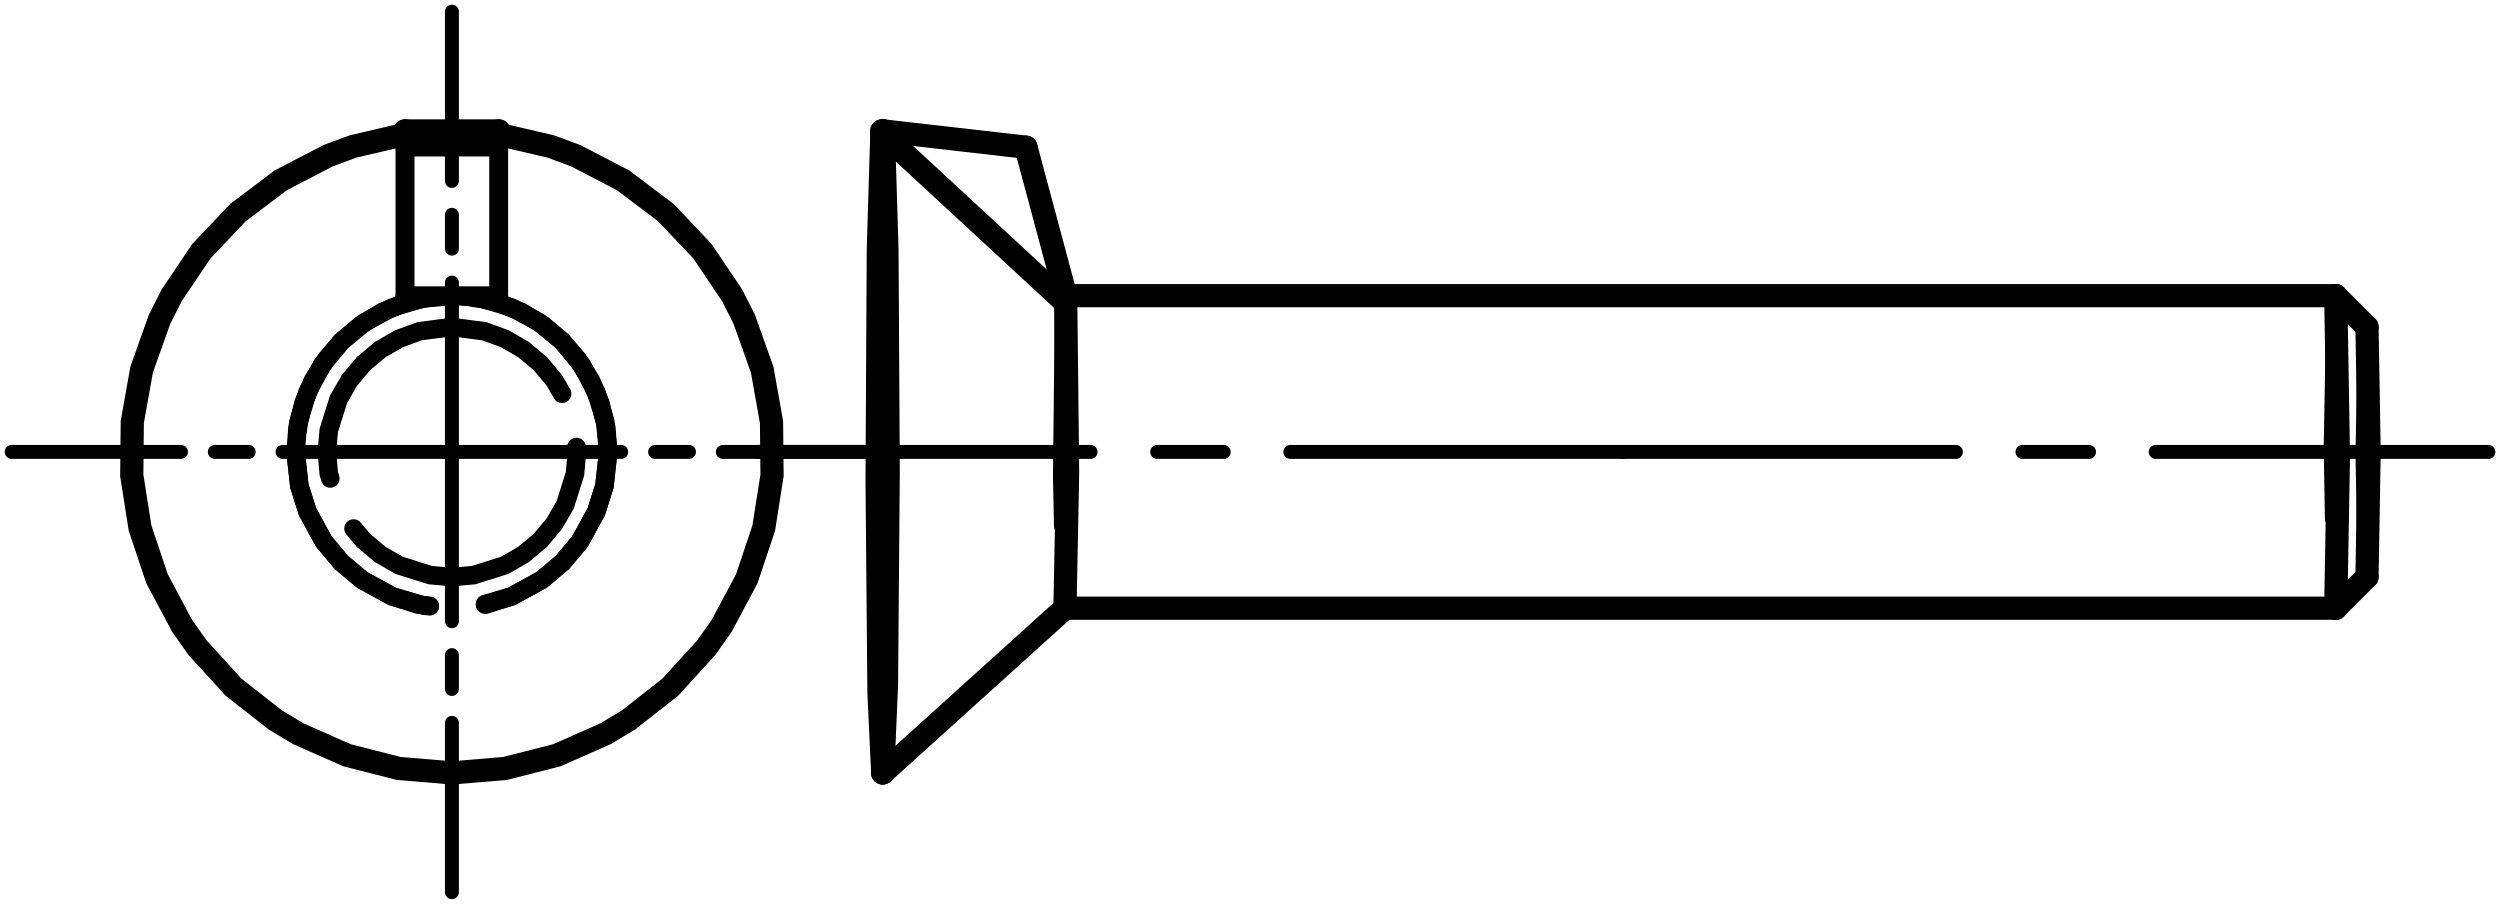
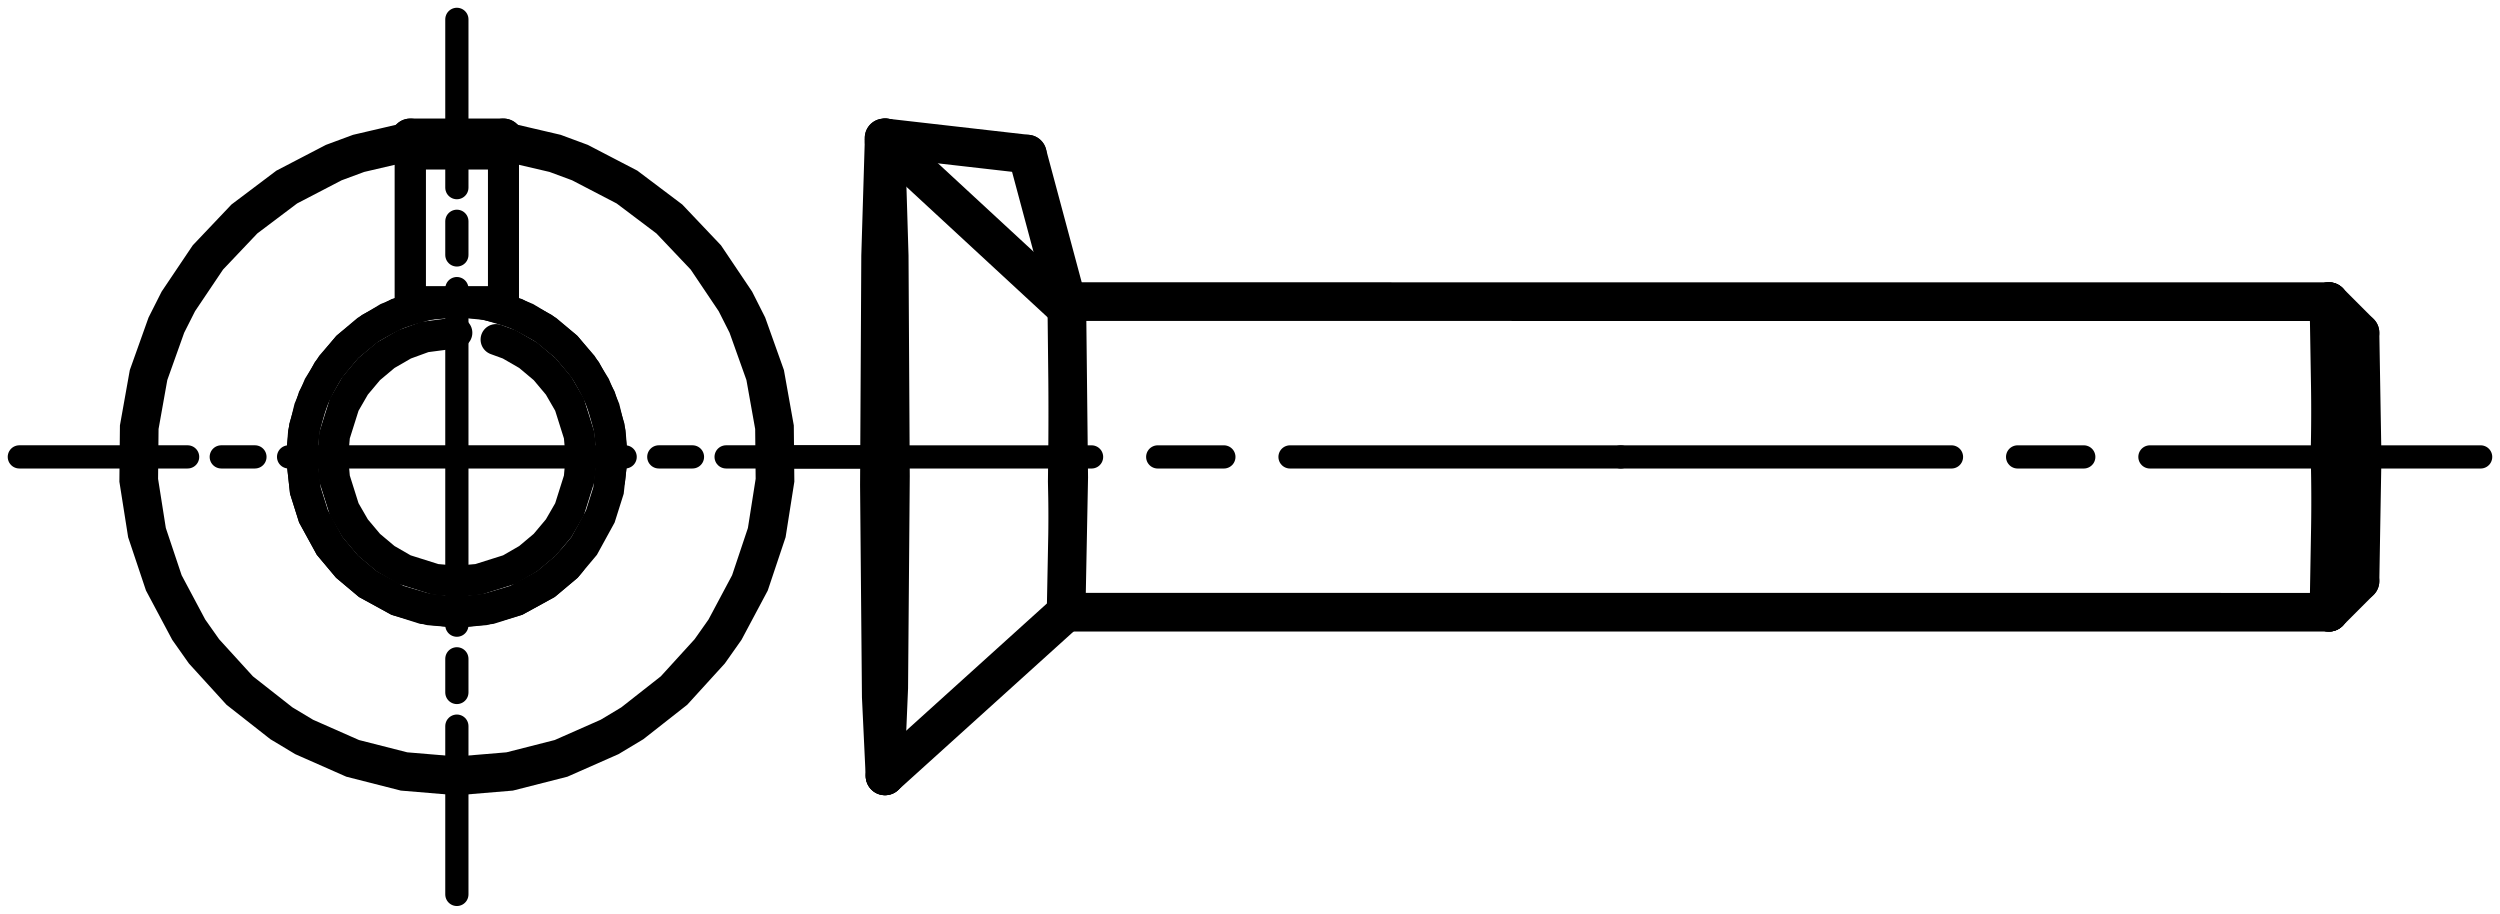
- <svg xmlns="http://www.w3.org/2000/svg" width="95.989mm" height="34.701mm" viewBox="-17.351 -17.279 95.989 34.701" version="1.1">
+ <svg xmlns="http://www.w3.org/2000/svg" width="96.593mm" height="35.304mm" viewBox="-17.652 -17.581 96.593 35.304" version="1.1">
  <g transform="scale(1,-1)" stroke-linecap="round">
-     <g fill="none" stroke="rgb(0,0,0)" stroke-width="0.891" id="Visible">
+     <g fill="none" stroke="rgb(0,0,0)" stroke-width="1.494" id="Visible">
      <line x1="1.8" y1="12.121" x2="1.8" y2="12.253" />
      <line x1="1.8" y1="12.253" x2="-1.8" y2="12.253" />
      <line x1="-1.8" y1="12.121" x2="-1.8" y2="12.253" />
      <path d="M -1.8,12.121 L -3.795,11.655 L -4.756,11.299 L -6.573,10.354 L -8.209,9.121 L -9.619,7.635 L -10.762,5.935 L -11.224,5.02 L -11.912,3.091 L -12.272,1.074 L -12.292,-0.974 L -11.973,-2.998 L -11.323,-4.94 L -10.36,-6.748 L -9.769,-7.586 L -8.39,-9.1 L -6.779,-10.365 L -5.9,-10.893 L -4.026,-11.72 L -2.041,-12.226 L 0.0,-12.397 L 2.041,-12.226 L 4.026,-11.72 L 5.9,-10.893 L 6.779,-10.365 L 8.39,-9.1 L 9.769,-7.586 L 10.36,-6.748 L 11.323,-4.94 L 11.973,-2.998 L 12.292,-0.974 L 12.272,1.074 L 11.912,3.091 L 11.224,5.02 L 10.762,5.935 L 9.619,7.635 L 8.209,9.121 L 6.573,10.354 L 4.756,11.299 L 3.795,11.655 L 1.8,12.121" />
      <line x1="16.57" y1="12.12" x2="16.57" y2="12.252" />
      <line x1="16.57" y1="12.252" x2="16.507" y2="12.252" />
      <line x1="16.507" y1="12.119" x2="16.507" y2="12.252" />
      <path d="M 16.507,12.119 L 16.373,7.693 L 16.326,-1.165 L 16.398,-9.341 L 16.542,-12.397" />
      <path d="M 16.542,-12.397 L 16.686,-8.997 L 16.752,-0.822 L 16.704,7.694 L 16.57,12.12" />
      <line x1="23.569" y1="5.65" x2="16.57" y2="12.12" />
      <path d="M 23.539,-6.073 L 23.64,-0.864 L 23.569,5.65" />
      <line x1="72.33" y1="-6.074" x2="72.332" y2="-6.073" />
      <path d="M 72.332,-6.073 L 72.434,-0.24 L 72.332,5.926" />
      <line x1="72.332" y1="5.926" x2="72.33" y2="5.926" />
      <path d="M 73.531,-4.873 L 73.613,-0.074 L 73.531,4.726" />
      <line x1="22.041" y1="11.627" x2="23.569" y2="5.927" />
      <line x1="23.569" y1="5.927" x2="23.569" y2="5.65" />
      <line x1="16.57" y1="12.252" x2="22.041" y2="11.627" />
      <line x1="23.539" y1="-6.073" x2="16.542" y2="-12.397" />
      <line x1="23.538" y1="-6.073" x2="72.33" y2="-6.074" />
      <line x1="23.569" y1="5.927" x2="72.33" y2="5.926" />
      <line x1="73.531" y1="4.726" x2="72.332" y2="5.926" />
      <line x1="73.531" y1="-4.873" x2="72.332" y2="-6.073" />
    </g>
-     <g fill="none" stroke="rgb(0,0,0)" stroke-width="0.713" id="Hidden" stroke-dasharray="8.555 2.139">
+     <g fill="none" stroke="rgb(0,0,0)" stroke-width="1.196" id="Hidden" stroke-dasharray="14.347 3.587">
      <line x1="-1.8" y1="5.652" x2="-1.8" y2="12.121" />
      <line x1="1.8" y1="5.652" x2="1.8" y2="12.121" />
      <path d="M -1.8,5.652 L -2.68,5.296 L -3.492,4.807 L -4.218,4.196 L -4.837,3.478 L -5.336,2.671 L -5.702,1.795 L -5.925,0.873 L -6.0,-0.072" />
      <path d="M -6.0,-0.072 L -5.858,-1.371 L -5.543,-2.368 L -4.915,-3.514 L -4.243,-4.315 L -3.442,-4.987 L -2.296,-5.615 L -1.042,-5.981 L -0.0,-6.072 L 1.042,-5.981 L 2.296,-5.615 L 3.442,-4.987 L 4.243,-4.315 L 4.915,-3.514 L 5.543,-2.368 L 5.858,-1.371 L 6.0,-0.072" />
      <path d="M 6.0,-0.072 L 5.925,0.873 L 5.702,1.795 L 5.336,2.671 L 4.837,3.478 L 4.218,4.196 L 3.492,4.807 L 2.68,5.296 L 1.8,5.652" />
      <path d="M 1.8,5.652 L 0.91,5.858 L -0.0,5.928" />
      <path d="M 0.0,5.928 L -0.91,5.858 L -1.8,5.652" />
      <path d="M 0.0,5.924 L -1.171,5.809 L -2.296,5.468 L -3.333,4.913 L -4.243,4.167 L -4.989,3.258 L -5.543,2.22 L -5.885,1.095 L -6.0,-0.076" />
      <path d="M -6.0,-0.076 L -5.858,-1.374 L -5.543,-2.372 L -4.915,-3.517 L -4.243,-4.318 L -3.442,-4.991 L -2.296,-5.619 L -1.299,-5.934 L 0.0,-6.076 L 1.299,-5.934 L 2.296,-5.619 L 3.441,-4.991 M 3.442,-4.991 L 4.243,-4.318 L 4.915,-3.517 L 5.543,-2.372 L 5.858,-1.374 L 6.0,-0.076" />
      <path d="M 6.0,-0.076 L 5.885,1.095 L 5.543,2.22 L 4.989,3.258 L 4.243,4.167 L 3.333,4.913 L 2.296,5.468 L 1.171,5.809 L -0.0,5.924" />
      <path d="M 0.0,4.724 L -1.242,4.561 L -2.029,4.274 L -2.753,3.856 L -3.394,3.318 L -3.932,2.677 L -4.35,1.953 L -4.727,0.758 L -4.8,-0.076 L -4.727,-0.909 L -4.35,-2.104 L -3.932,-2.829 L -3.394,-3.47 L -2.753,-4.008 L -2.029,-4.426 L -0.833,-4.803 M -0.834,-4.803 L 0.0,-4.876 L 0.834,-4.803 L 2.029,-4.426 L 2.753,-4.008 L 3.394,-3.47 L 3.932,-2.829 L 4.35,-2.104 L 4.727,-0.909 L 4.8,-0.076 L 4.727,0.758 L 4.35,1.953 L 3.932,2.677 L 3.394,3.318 L 2.753,3.856 L 2.029,4.274 L 1.242,4.561 L 0.0,4.724" />
      <line x1="-1.8" y1="5.928" x2="0.0" y2="5.928" />
      <line x1="-1.8" y1="5.928" x2="-1.8" y2="5.652" />
      <line x1="-1.8" y1="11.628" x2="-1.8" y2="5.928" />
      <line x1="0.0" y1="5.928" x2="1.8" y2="5.928" />
      <line x1="1.8" y1="11.628" x2="1.8" y2="5.928" />
      <line x1="1.8" y1="11.628" x2="-1.8" y2="11.628" />
      <line x1="1.8" y1="5.928" x2="1.8" y2="5.652" />
      <line x1="-1.8" y1="12.253" x2="-1.8" y2="11.628" />
      <line x1="1.8" y1="12.253" x2="1.8" y2="11.628" />
      <line x1="-6.0" y1="-0.072" x2="-6.0" y2="-0.076" />
      <line x1="6.0" y1="-0.072" x2="6.0" y2="-0.076" />
      <line x1="23.506" y1="5.65" x2="16.507" y2="12.119" />
      <path d="M 23.506,5.65 L 23.435,-1.028 L 23.537,-6.073" />
      <line x1="23.537" y1="-6.073" x2="23.539" y2="-6.073" />
      <line x1="23.569" y1="5.65" x2="23.537" y2="5.927" />
      <line x1="23.537" y1="5.927" x2="23.506" y2="5.65" />
      <path d="M 72.33,5.926 L 72.226,0.094 L 72.33,-6.074" />
      <path d="M 73.53,4.726 L 73.447,-0.207 L 73.531,-4.873" />
      <line x1="73.531" y1="4.726" x2="73.53" y2="4.726" />
      <line x1="23.506" y1="5.926" x2="23.537" y2="5.927" />
      <line x1="23.506" y1="5.926" x2="23.506" y2="5.65" />
      <line x1="21.979" y1="11.627" x2="23.506" y2="5.926" />
      <line x1="23.537" y1="5.927" x2="23.569" y2="5.927" />
      <line x1="22.041" y1="11.627" x2="21.979" y2="11.627" />
      <line x1="16.507" y1="12.252" x2="21.979" y2="11.627" />
      <line x1="23.537" y1="-6.073" x2="23.538" y2="-6.073" />
      <line x1="23.537" y1="5.927" x2="23.569" y2="5.927" />
    </g>
-     <g fill="none" stroke="rgb(0,0,0)" stroke-width="0.535" id="Center">
+     <g fill="none" stroke="rgb(0,0,0)" stroke-width="0.897" id="Center">
      <line x1="0.0" y1="-0.072" x2="-6.502" y2="-0.072" />
      <line x1="-7.802" y1="-0.072" x2="-9.103" y2="-0.072" />
      <line x1="-10.403" y1="-0.072" x2="-16.905" y2="-0.072" />
      <line x1="0.0" y1="-0.072" x2="6.502" y2="-0.072" />
      <line x1="7.802" y1="-0.072" x2="9.103" y2="-0.072" />
      <line x1="10.403" y1="-0.072" x2="16.905" y2="-0.072" />
      <line x1="0.0" y1="-0.072" x2="0.0" y2="-6.574" />
      <line x1="0.0" y1="-7.874" x2="0.0" y2="-9.174" />
      <line x1="0.0" y1="-10.475" x2="0.0" y2="-16.977" />
      <line x1="0.0" y1="-0.072" x2="0.0" y2="6.43" />
      <line x1="0.0" y1="7.731" x2="0.0" y2="9.031" />
      <line x1="0.0" y1="10.331" x2="0.0" y2="16.833" />
      <line x1="44.969" y1="-0.073" x2="32.191" y2="-0.073" />
      <line x1="29.635" y1="-0.073" x2="27.079" y2="-0.073" />
      <line x1="24.523" y1="-0.073" x2="11.745" y2="-0.073" />
      <line x1="44.969" y1="-0.073" x2="57.748" y2="-0.073" />
      <line x1="60.303" y1="-0.073" x2="62.859" y2="-0.073" />
      <line x1="65.415" y1="-0.073" x2="78.193" y2="-0.073" />
    </g>
  </g>
</svg>
